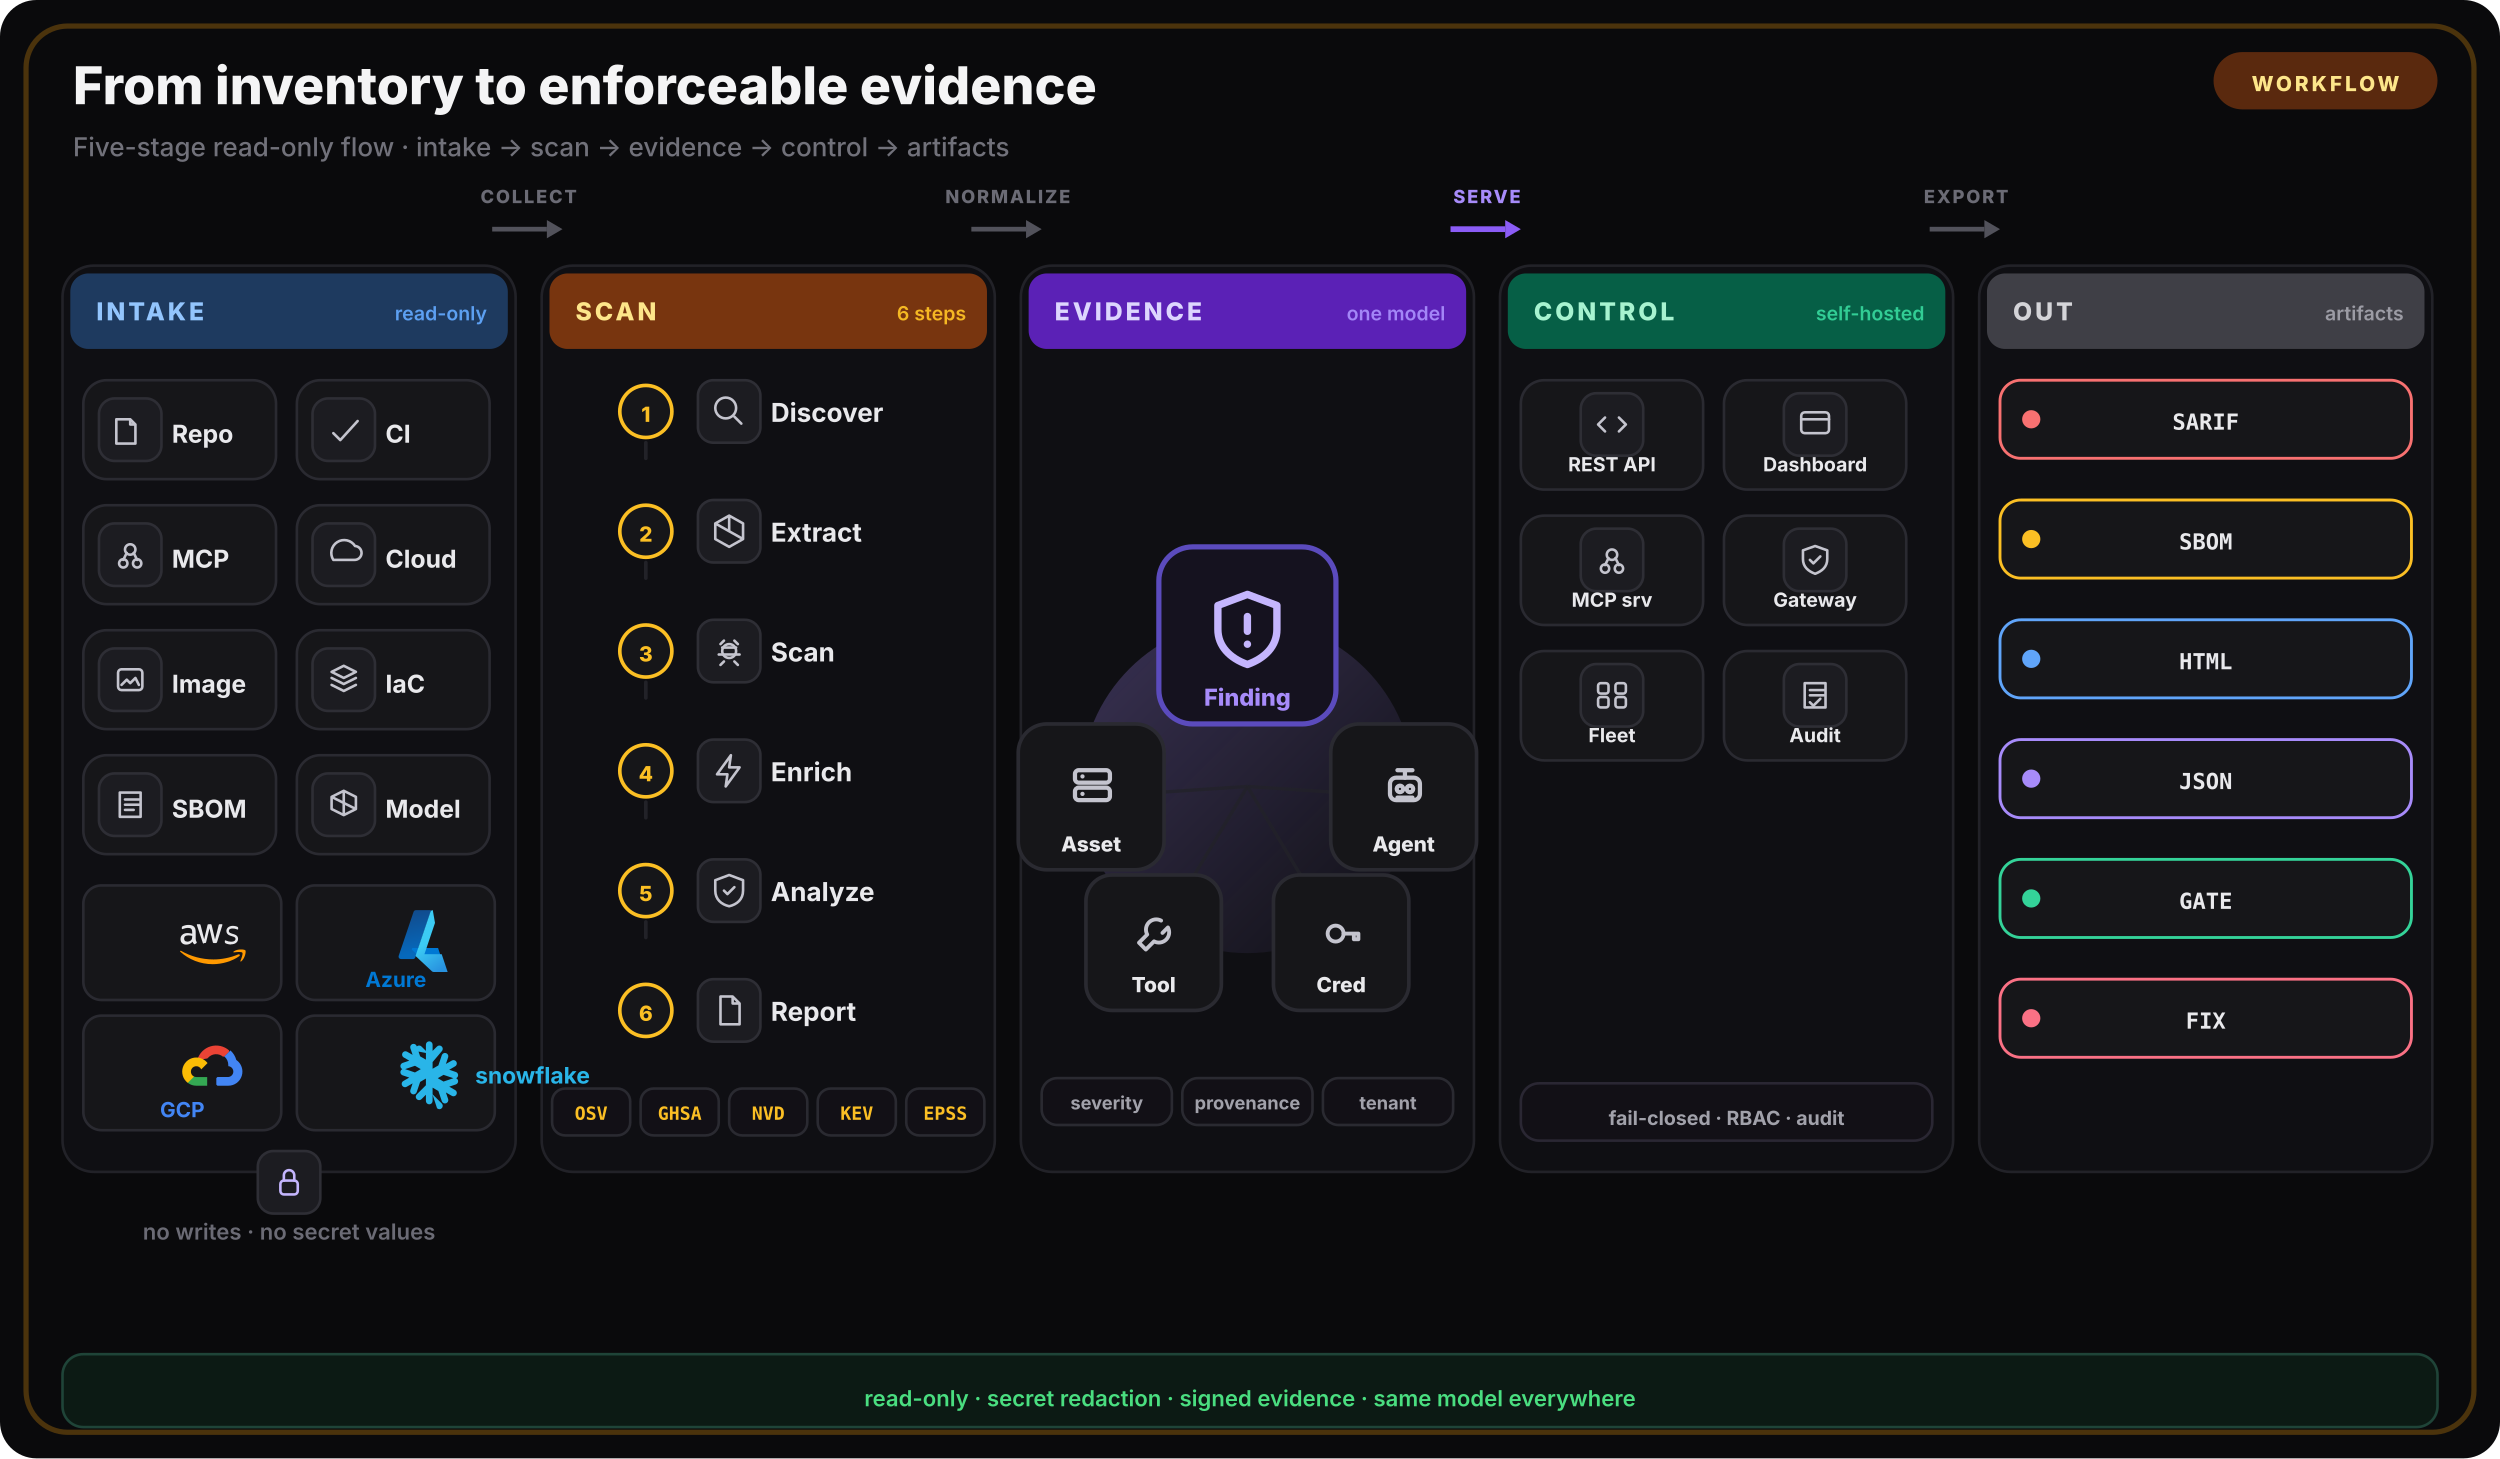
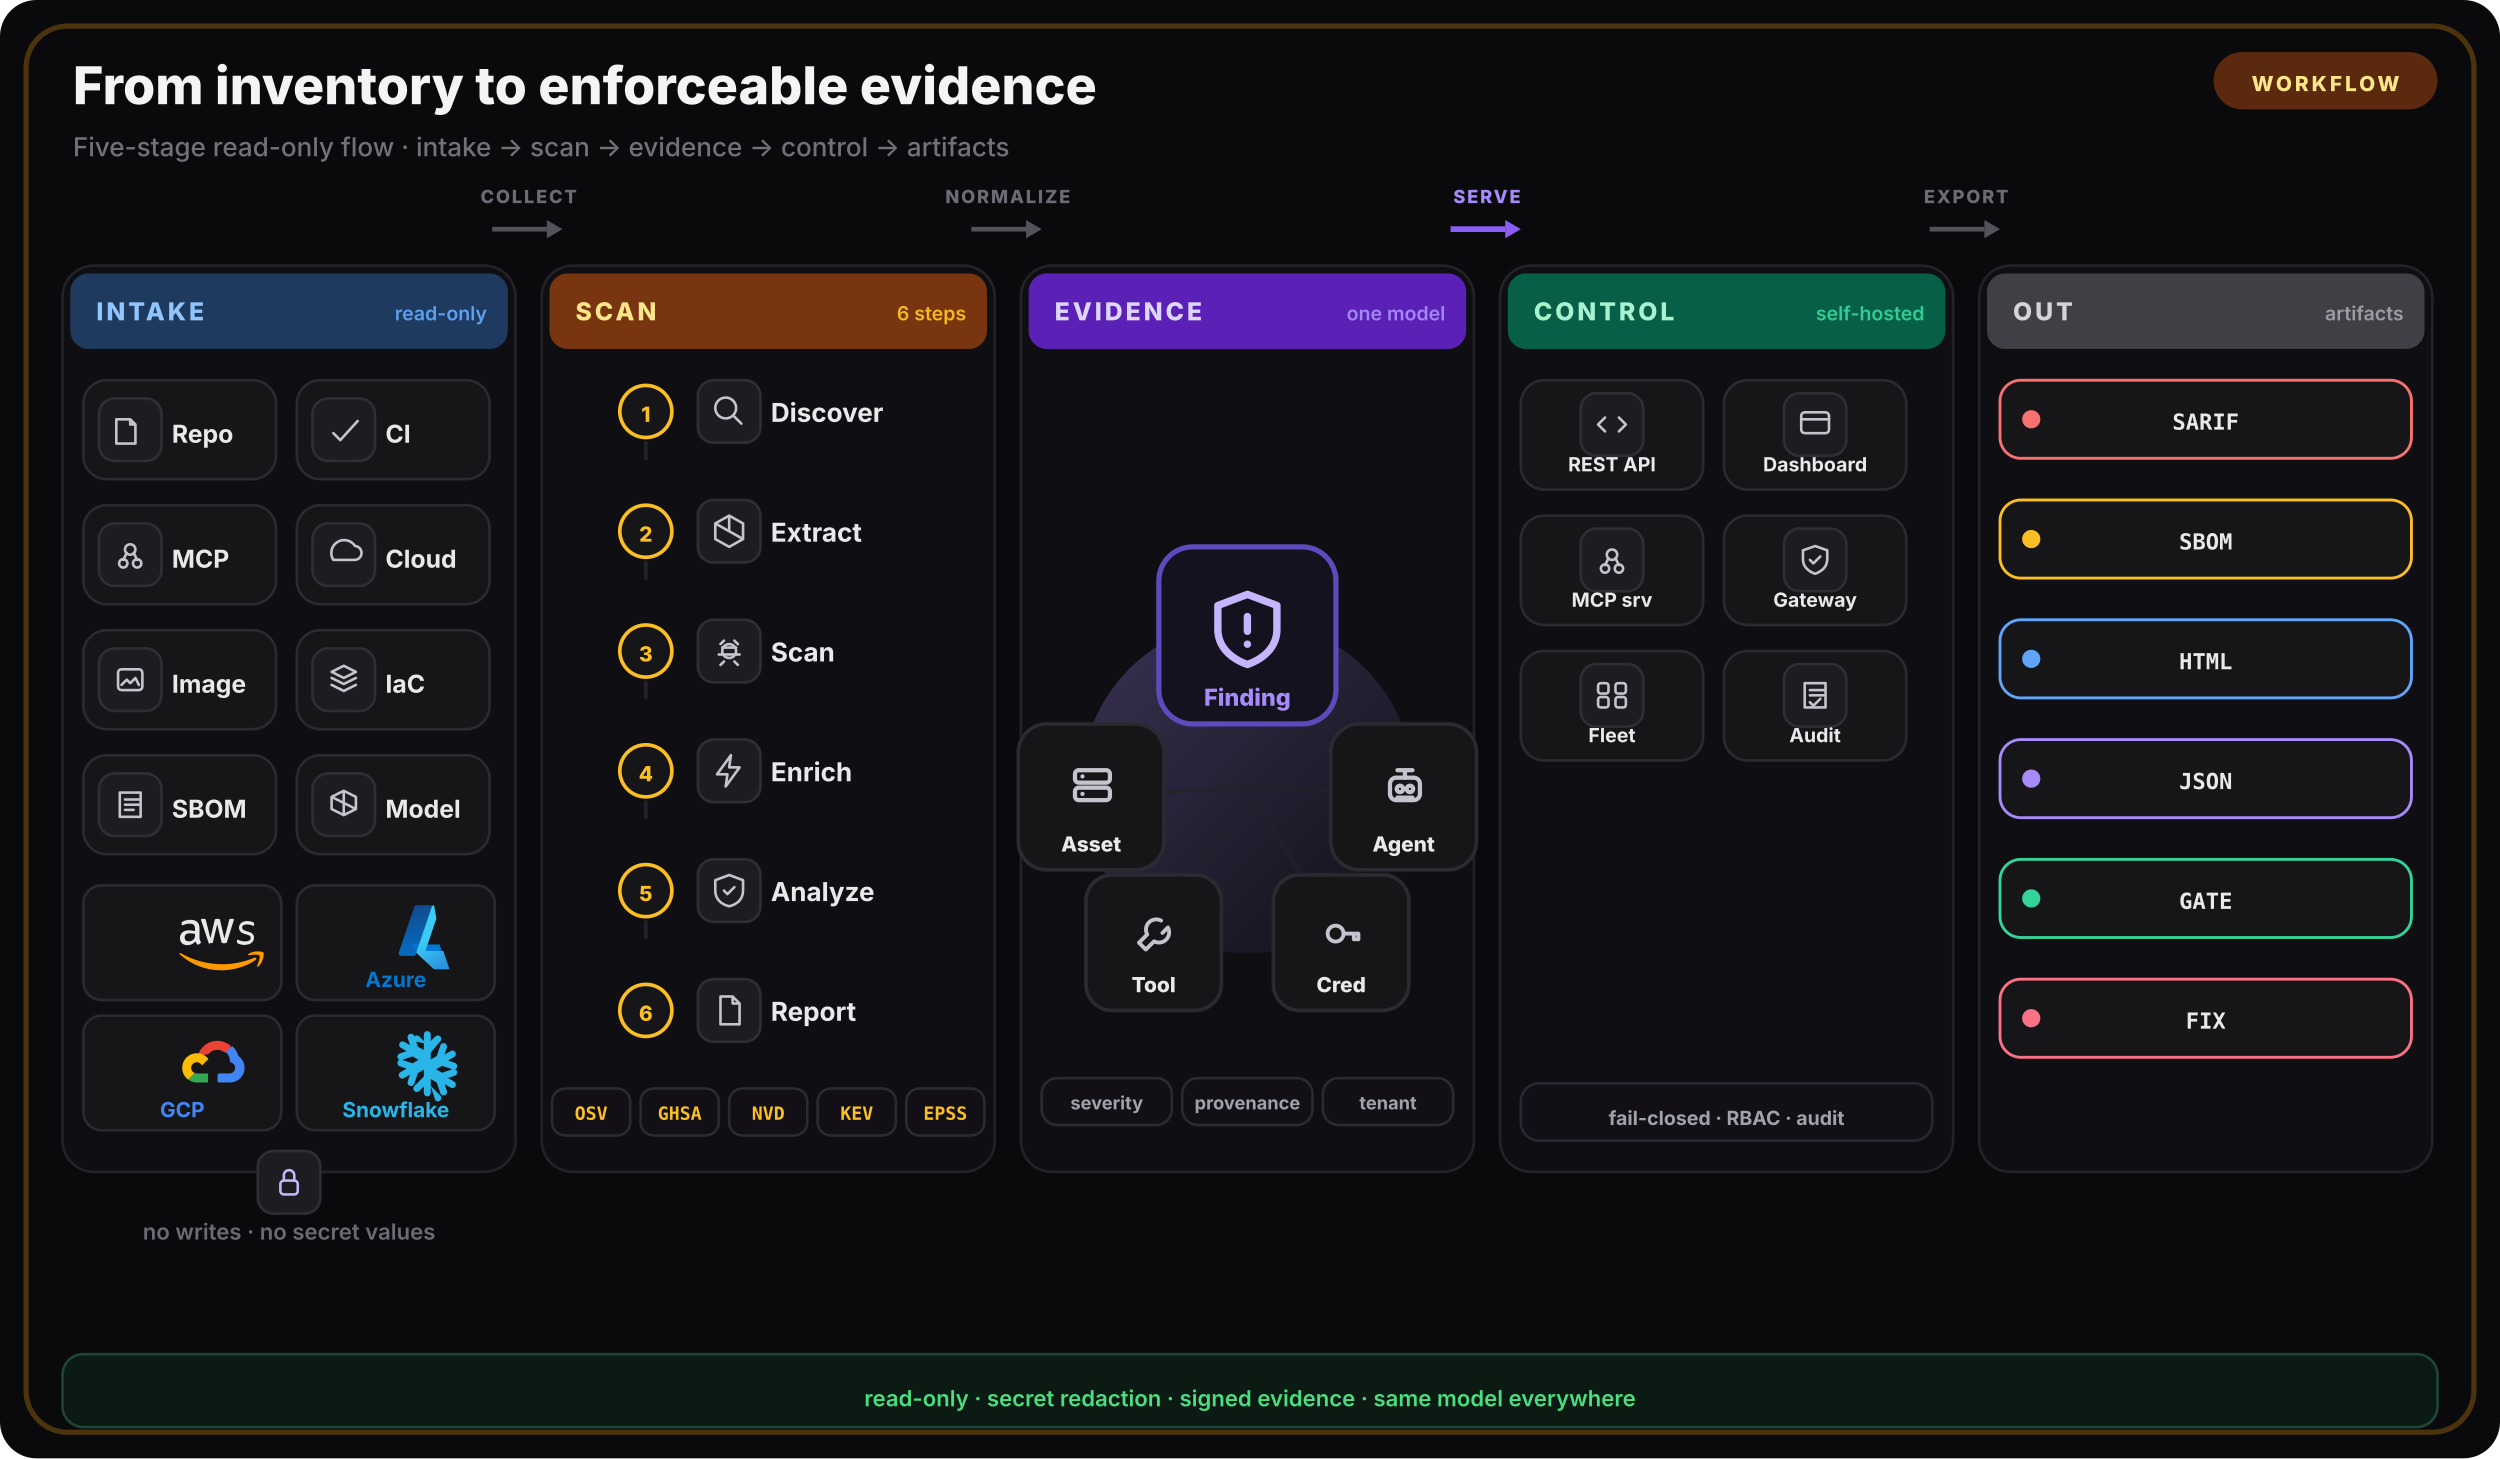
<svg xmlns="http://www.w3.org/2000/svg" width="960" height="560" viewBox="0 0 960 560" fill="none">
  <defs>
    <linearGradient id="core-glow" x1="0" y1="0" x2="1" y2="1">
      <stop offset="0%" stop-color="#a78bfa" stop-opacity="0.28" />
      <stop offset="100%" stop-color="#a78bfa" stop-opacity="0" />
    </linearGradient>
  </defs>
  <rect width="960" height="560" rx="14" fill="#0a0a0c" />
  <rect x="10" y="10" width="940" height="540" rx="16" fill="none" stroke="#f59e0b" stroke-width="2" opacity="0.28" />
  <rect x="850" y="20" width="86" height="22" rx="11" fill="#78350f" opacity="0.72" />
  <text x="893" y="35" text-anchor="middle" font-family="Inter,system-ui,sans-serif" font-size="8" font-weight="800" letter-spacing="0.14em" fill="#fde68a">WORKFLOW</text>
  <text x="28" y="40" font-family="Inter,system-ui,sans-serif" font-size="20" font-weight="800" fill="#f4f4f5">From inventory to enforceable evidence</text>
  <text x="28" y="60" font-family="Inter,system-ui,sans-serif" font-size="10" font-weight="500" fill="#71717a">Five-stage read-only flow · intake -&gt; scan -&gt; evidence -&gt; control -&gt; artifacts</text>
  <rect x="24" y="102" width="174" height="348" rx="12" fill="#0f0f13" stroke="#222228" />
  <rect x="27" y="105" width="168" height="29" rx="7" fill="#1e3a5f" />
  <text x="37" y="123" font-family="Inter,system-ui,sans-serif" font-size="9.5" font-weight="800" letter-spacing="0.12em" fill="#93c5fd">INTAKE</text>
  <text x="187" y="123" text-anchor="end" font-family="Inter,system-ui,sans-serif" font-size="7.5" font-weight="600" fill="#60a5fa" opacity="0.95">read-only</text>
  <rect x="208" y="102" width="174" height="348" rx="12" fill="#0f0f13" stroke="#222228" />
  <rect x="211" y="105" width="168" height="29" rx="7" fill="#78350f" />
  <text x="221" y="123" font-family="Inter,system-ui,sans-serif" font-size="9.5" font-weight="800" letter-spacing="0.12em" fill="#fde68a">SCAN</text>
  <text x="371" y="123" text-anchor="end" font-family="Inter,system-ui,sans-serif" font-size="7.5" font-weight="600" fill="#fbbf24" opacity="0.95">6 steps</text>
  <rect x="392" y="102" width="174" height="348" rx="12" fill="#0f0f13" stroke="#222228" />
  <rect x="395" y="105" width="168" height="29" rx="7" fill="#5b21b6" />
  <text x="405" y="123" font-family="Inter,system-ui,sans-serif" font-size="9.5" font-weight="800" letter-spacing="0.12em" fill="#ddd6fe">EVIDENCE</text>
  <text x="555" y="123" text-anchor="end" font-family="Inter,system-ui,sans-serif" font-size="7.5" font-weight="600" fill="#a78bfa" opacity="0.95">one model</text>
  <rect x="576" y="102" width="174" height="348" rx="12" fill="#0f0f13" stroke="#222228" />
  <rect x="579" y="105" width="168" height="29" rx="7" fill="#065f46" />
  <text x="589" y="123" font-family="Inter,system-ui,sans-serif" font-size="9.5" font-weight="800" letter-spacing="0.12em" fill="#a7f3d0">CONTROL</text>
  <text x="739" y="123" text-anchor="end" font-family="Inter,system-ui,sans-serif" font-size="7.5" font-weight="600" fill="#34d399" opacity="0.95">self-hosted</text>
  <rect x="760" y="102" width="174" height="348" rx="12" fill="#0f0f13" stroke="#222228" />
  <rect x="763" y="105" width="168" height="29" rx="7" fill="#3f3f46" />
  <text x="773" y="123" font-family="Inter,system-ui,sans-serif" font-size="9.5" font-weight="800" letter-spacing="0.12em" fill="#d4d4d8">OUT</text>
  <text x="923" y="123" text-anchor="end" font-family="Inter,system-ui,sans-serif" font-size="7.5" font-weight="600" fill="#a1a1aa" opacity="0.95">artifacts</text>
  <rect x="32" y="146" width="74" height="38" rx="9" fill="#161619" stroke="#2a2a31" />
  <rect x="38" y="153" width="24" height="24" rx="6" fill="#1c1c21" stroke="#2e2e35" />
  <g transform="translate(42,157) scale(0.6666667)" fill="none" stroke="#c4c4ce" stroke-width="1.5" stroke-linecap="round" stroke-linejoin="round">
    <path d="M4 6h8l3 3v11H4z M12 6v3h3" />
  </g>
  <text x="66" y="170" font-family="Inter,system-ui,sans-serif" font-size="9.5" font-weight="700" fill="#e9e9ec">Repo</text>
  <rect x="114" y="146" width="74" height="38" rx="9" fill="#161619" stroke="#2a2a31" />
  <rect x="120" y="153" width="24" height="24" rx="6" fill="#1c1c21" stroke="#2e2e35" />
  <g transform="translate(124,157) scale(0.6666667)" fill="none" stroke="#c4c4ce" stroke-width="1.5" stroke-linecap="round" stroke-linejoin="round">
    <path d="M6 14l4 4 10-11" />
  </g>
  <text x="148" y="170" font-family="Inter,system-ui,sans-serif" font-size="9.5" font-weight="700" fill="#e9e9ec">CI</text>
  <rect x="32" y="194" width="74" height="38" rx="9" fill="#161619" stroke="#2a2a31" />
  <rect x="38" y="201" width="24" height="24" rx="6" fill="#1c1c21" stroke="#2e2e35" />
  <g transform="translate(42,205) scale(0.6666667)" fill="none" stroke="#c4c4ce" stroke-width="1.5" stroke-linecap="round" stroke-linejoin="round">
    <circle cx="12" cy="9" r="3" />
    <circle cx="8" cy="17" r="2.4" />
    <circle cx="16" cy="17" r="2.4" />
    <path d="M10 11l-2 4 M14 11l2 4" />
  </g>
  <text x="66" y="218" font-family="Inter,system-ui,sans-serif" font-size="9.5" font-weight="700" fill="#e9e9ec">MCP</text>
  <rect x="114" y="194" width="74" height="38" rx="9" fill="#161619" stroke="#2a2a31" />
  <rect x="120" y="201" width="24" height="24" rx="6" fill="#1c1c21" stroke="#2e2e35" />
  <g transform="translate(124,205) scale(0.6666667)" fill="none" stroke="#c4c4ce" stroke-width="1.5" stroke-linecap="round" stroke-linejoin="round">
    <path d="M6 15h12a4 4 0 0 0 .5-8A6 6 0 0 0 6 15z" />
  </g>
  <text x="148" y="218" font-family="Inter,system-ui,sans-serif" font-size="9.5" font-weight="700" fill="#e9e9ec">Cloud</text>
  <rect x="32" y="242" width="74" height="38" rx="9" fill="#161619" stroke="#2a2a31" />
  <rect x="38" y="249" width="24" height="24" rx="6" fill="#1c1c21" stroke="#2e2e35" />
  <g transform="translate(42,253) scale(0.6666667)" fill="none" stroke="#c4c4ce" stroke-width="1.5" stroke-linecap="round" stroke-linejoin="round">
    <rect x="5" y="6" width="14" height="12" rx="2" />
    <path d="M7 15l3-3 2 2 3-3 2 4" />
  </g>
  <text x="66" y="266" font-family="Inter,system-ui,sans-serif" font-size="9.5" font-weight="700" fill="#e9e9ec">Image</text>
  <rect x="114" y="242" width="74" height="38" rx="9" fill="#161619" stroke="#2a2a31" />
  <rect x="120" y="249" width="24" height="24" rx="6" fill="#1c1c21" stroke="#2e2e35" />
  <g transform="translate(124,253) scale(0.6666667)" fill="none" stroke="#c4c4ce" stroke-width="1.5" stroke-linecap="round" stroke-linejoin="round">
    <path d="M12 4l7 3.5-7 3.5-7-3.5z M5 11l7 3.5 7-3.5 M5 15l7 3.5 7-3.5" />
  </g>
  <text x="148" y="266" font-family="Inter,system-ui,sans-serif" font-size="9.5" font-weight="700" fill="#e9e9ec">IaC</text>
  <rect x="32" y="290" width="74" height="38" rx="9" fill="#161619" stroke="#2a2a31" />
  <rect x="38" y="297" width="24" height="24" rx="6" fill="#1c1c21" stroke="#2e2e35" />
  <g transform="translate(42,301) scale(0.6666667)" fill="none" stroke="#c4c4ce" stroke-width="1.5" stroke-linecap="round" stroke-linejoin="round">
    <path d="M6 5h12v14H6z M9 9h8 M9 12h8 M9 15h5" />
  </g>
  <text x="66" y="314" font-family="Inter,system-ui,sans-serif" font-size="9.5" font-weight="700" fill="#e9e9ec">SBOM</text>
  <rect x="114" y="290" width="74" height="38" rx="9" fill="#161619" stroke="#2a2a31" />
  <rect x="120" y="297" width="24" height="24" rx="6" fill="#1c1c21" stroke="#2e2e35" />
  <g transform="translate(124,301) scale(0.6666667)" fill="none" stroke="#c4c4ce" stroke-width="1.5" stroke-linecap="round" stroke-linejoin="round">
    <path d="M12 4l7 3.5v7L12 18l-7-3.5v-7z M12 4v14 M5 7.5l14 7" />
  </g>
  <text x="148" y="314" font-family="Inter,system-ui,sans-serif" font-size="9.5" font-weight="700" fill="#e9e9ec">Model</text>
  <rect x="32" y="340" width="76" height="44" rx="7" fill="#161619" stroke="#2a2a31" />
-   <g transform="translate(67.66667,348.0) scale(1.166667)" color="#e9e9ec">
+   <g transform="translate(67.0,344.0) scale(1.5)" color="#e9e9ec">
    <path d="M6.4 10.6c0 .27.03.49.08.65.06.16.13.34.24.53a.32.32 0 0 1 .05.17c0 .07-.04.14-.13.21l-.43.29a.33.33 0 0 1-.18.06c-.07 0-.14-.03-.21-.1a2.2 2.2 0 0 1-.25-.33 5.4 5.4 0 0 1-.22-.41c-.54.64-1.22.96-2.04.96-.58 0-1.05-.17-1.39-.5-.34-.34-.51-.78-.51-1.34 0-.59.21-1.07.63-1.43.42-.36.98-.54 1.69-.54.23 0 .47.02.73.06.26.03.52.09.8.15v-.5c0-.52-.11-.89-.32-1.1-.22-.21-.59-.31-1.12-.31-.24 0-.49.03-.74.09-.26.06-.5.13-.74.22a2 2 0 0 1-.24.09.42.42 0 0 1-.11.02c-.1 0-.15-.07-.15-.22v-.34c0-.11.01-.2.05-.25.04-.05.11-.1.21-.15.24-.12.53-.23.87-.31.34-.09.69-.13 1.07-.13.82 0 1.41.18 1.8.56.38.37.57.94.57 1.7v2.24Zm-2.82 1.06c.23 0 .46-.04.71-.12.25-.08.47-.23.66-.44.11-.13.2-.28.24-.45.04-.17.07-.37.07-.61v-.29a5.8 5.8 0 0 0-.64-.12 5.2 5.2 0 0 0-.65-.04c-.46 0-.8.09-1.03.28-.23.18-.34.44-.34.78 0 .32.08.56.25.72.16.17.4.25.71.25Zm5.58.75c-.12 0-.21-.02-.26-.07-.06-.04-.11-.13-.15-.27L6.85 6.35a1.2 1.2 0 0 1-.06-.28c0-.11.05-.17.16-.17h.67c.13 0 .22.02.27.07.06.04.1.13.14.27l1.17 4.62 1.09-4.62c.03-.14.07-.23.13-.27a.47.47 0 0 1 .28-.07h.55c.13 0 .22.02.28.07.06.04.11.13.14.27l1.1 4.68 1.21-4.68c.04-.14.09-.23.14-.27a.46.46 0 0 1 .27-.07h.64c.11 0 .17.06.17.17 0 .03 0 .07-.01.11a1 1 0 0 1-.05.18l-1.69 5.42c-.04.14-.09.23-.15.27a.46.46 0 0 1-.26.07h-.6c-.13 0-.22-.02-.28-.07-.06-.05-.11-.14-.14-.28l-1.08-4.5-1.08 4.49c-.03.14-.07.23-.13.28-.06.05-.16.07-.28.07h-.6Zm8.94.18c-.36 0-.71-.04-1.06-.12-.34-.08-.61-.18-.79-.28-.11-.06-.18-.13-.21-.2a.5.5 0 0 1-.04-.19v-.35c0-.15.05-.22.16-.22.04 0 .08.01.13.02l.18.08c.24.1.5.19.78.25.28.06.56.09.85.09.45 0 .8-.08 1.05-.24.24-.16.37-.39.37-.68a.62.62 0 0 0-.17-.44c-.11-.12-.32-.23-.63-.33l-.9-.28c-.46-.14-.79-.36-1-.64a1.5 1.5 0 0 1-.31-.92c0-.27.06-.5.18-.71.11-.21.27-.39.46-.53.2-.15.42-.26.68-.34.26-.08.53-.11.81-.11.15 0 .29.01.44.03l.42.07c.13.03.25.06.37.1.12.04.21.07.27.11.09.05.15.1.19.16.04.05.06.12.06.21v.32c0 .15-.05.23-.16.23a.73.73 0 0 1-.27-.08 3.3 3.3 0 0 0-1.36-.28c-.41 0-.73.06-.95.2-.22.13-.33.34-.33.62 0 .19.06.34.19.47.13.12.36.24.7.35l.88.28c.45.14.78.34.98.6.2.26.29.55.29.88 0 .28-.06.53-.17.75-.12.22-.28.41-.48.57-.2.16-.44.28-.72.36-.29.09-.59.13-.92.13Z" fill="currentColor" />
    <path d="M20.78 16.4c-2.36 1.74-5.79 2.67-8.74 2.67-4.13 0-7.86-1.53-10.67-4.07-.22-.2-.02-.47.24-.32 3.04 1.77 6.79 2.83 10.67 2.83 2.62 0 5.5-.54 8.15-1.67.4-.17.73.26.34.55Z" fill="#FF9900" />
    <path d="M21.76 15.28c-.3-.39-2-.18-2.76-.09-.23.03-.27-.17-.06-.32 1.35-.95 3.57-.68 3.83-.36.26.33-.07 2.55-1.34 3.61-.2.16-.38.07-.3-.14.29-.71.93-2.31.63-2.7Z" fill="#FF9900" />
  </g>
  <rect x="114" y="340" width="76" height="44" rx="7" fill="#161619" stroke="#2a2a31" />
-   <g transform="translate(149.6667,346.0) scale(1.166667)">
+   <g transform="translate(149.5833,344.0) scale(1.208333)">
    <defs>
      <linearGradient id="cl-azure-azure-a" x1="6" y1="3" x2="9" y2="17" gradientUnits="userSpaceOnUse">
        <stop stop-color="#114A8B" />
        <stop offset="1" stop-color="#0669BC" />
      </linearGradient>
      <linearGradient id="cl-azure-azure-b" x1="13" y1="13" x2="19" y2="21" gradientUnits="userSpaceOnUse">
        <stop stop-color="#3CCBF4" />
        <stop offset="1" stop-color="#2892DF" />
      </linearGradient>
    </defs>
    <path d="M8.6 3h5.06l-5.25 15.55a.8.8 0 0 1-.76.55H3.7a.8.8 0 0 1-.76-1.06L7.84 3.55A.8.8 0 0 1 8.6 3Z" fill="url(#cl-azure-azure-a)" />
    <path d="M15.9 15.45H7.6a.37.37 0 0 0-.25.64l5.33 4.98c.15.15.36.23.57.23h4.6l-1.95-5.85Z" fill="#0078D4" />
    <path d="M14.16 3a.8.8 0 0 0-.76.54l-4.9 14.46.05.15 5.33 4.98c.15.14.36.22.57.22h4.6l-1.95-5.85h-5.69l3.48-10.3L14.16 3Z" fill="url(#cl-azure-azure-b)" />
  </g>
  <text x="152.0" y="379" text-anchor="middle" font-family="Inter,system-ui,sans-serif" font-size="8" font-weight="700" fill="#0078D4">Azure</text>
  <rect x="32" y="390" width="76" height="44" rx="7" fill="#161619" stroke="#2a2a31" />
-   <g transform="translate(67.66667,396.0) scale(1.166667)">
+   <g transform="translate(67.58333,394.0) scale(1.208333)">
    <path d="M15.4 8.34h.5l1.43-1.43.07-.6a6.43 6.43 0 0 0-10.46 3.14c.15-.1.47-.03.47-.03l2.86-.47s.15-.24.22-.23a3.57 3.57 0 0 1 4.88-.38v.43Z" fill="#EA4335" />
    <path d="M19.78 9.45a6.43 6.43 0 0 0-1.94-3.13L15.83 8.3a3.57 3.57 0 0 1 1.31 2.83v.36a1.79 1.79 0 0 1 0 3.57h-3.58l-.36.37v2.14l.36.36h3.58a4.65 4.65 0 0 0 2.64-8.48Z" fill="#4285F4" />
    <path d="M6.62 17.93h3.57v-2.86H6.62a1.78 1.78 0 0 1-.74-.16l-.5.15-1.44 1.43-.13.5a4.63 4.63 0 0 0 2.81.94Z" fill="#34A853" />
    <path d="M6.62 8.64A4.65 4.65 0 0 0 3.8 16.99l2.07-2.07a1.79 1.79 0 1 1 2.37-2.37l2.07-2.07a4.64 4.64 0 0 0-3.69-1.84Z" fill="#FBBC05" />
  </g>
  <text x="70.0" y="429" text-anchor="middle" font-family="Inter,system-ui,sans-serif" font-size="8" font-weight="700" fill="#4285F4">GCP</text>
  <rect x="114" y="390" width="76" height="44" rx="7" fill="#161619" stroke="#2a2a31" />
-   <g transform="translate(150.8333,398.0) scale(1.166667)">
+   <g transform="translate(149.5833,394.0) scale(1.208333)">
    <path fill="#29B5E8" d="M12 1.6c.6 0 1.1.49 1.1 1.1v2.06l1.46-1.46a1.1 1.1 0 1 1 1.56 1.56L13.1 8.43v2.2l1.9-1.1 1.16-3.43a1.1 1.1 0 0 1 2.08.7l-.76 2.25 1.88-1.08a1.1 1.1 0 1 1 1.1 1.9l-1.88 1.09 2.25.76a1.1 1.1 0 0 1-.7 2.08l-3.43-1.16-1.9 1.1 1.9 1.1 3.43-1.16a1.1 1.1 0 0 1 .7 2.08l-2.25.76 1.88 1.09a1.1 1.1 0 1 1-1.1 1.9l-1.88-1.08.76 2.25a1.1 1.1 0 0 1-2.08.7l-1.16-3.43-1.9-1.1v2.2l3.02 3.01a1.1 1.1 0 1 1-1.56 1.56L13.1 19.18v2.06a1.1 1.1 0 0 1-2.2 0v-2.06l-1.46 1.46a1.1 1.1 0 0 1-1.56-1.56l3.02-3.02v-2.2l-1.9 1.1-1.16 3.43a1.1 1.1 0 0 1-2.08-.7l.76-2.25-1.88 1.08a1.1 1.1 0 1 1-1.1-1.9l1.88-1.09-2.25-.76a1.1 1.1 0 0 1 .7-2.08l3.43 1.16 1.9-1.1-1.9-1.1-3.43 1.16a1.1 1.1 0 0 1-.7-2.08l2.25-.76-1.88-1.09a1.1 1.1 0 0 1 1.1-1.9l1.88 1.08-.76-2.25a1.1 1.1 0 0 1 2.08-.7l1.16 3.43 1.9 1.1v-2.2L7.88 4.86a1.1 1.1 0 0 1 1.56-1.56l1.46 1.46V2.7c0-.61.49-1.1 1.1-1.1Z" />
-     <text x="46" y="15.5" text-anchor="middle" font-family="Inter,system-ui,sans-serif" font-size="7.5" font-weight="700" fill="#29B5E8">snowflake</text>
-   </g>
+   </g>
+   <text x="152.0" y="429" text-anchor="middle" font-family="Inter,system-ui,sans-serif" font-size="8" font-weight="700" fill="#29B5E8">Snowflake</text>
  <rect x="99" y="442" width="24" height="24" rx="6" fill="#1c1c21" stroke="#2e2e35" />
  <g transform="translate(103,446) scale(0.6666667)" fill="none" stroke="#c4b5fd" stroke-width="1.5" stroke-linecap="round" stroke-linejoin="round">
    <rect x="7" y="11" width="10" height="8" rx="2" />
    <path d="M9 11V8a3 3 0 0 1 6 0v3" />
  </g>
  <text x="111" y="476" text-anchor="middle" font-family="Inter,system-ui,sans-serif" font-size="8.5" font-weight="600" fill="#6b6b75">no writes · no secret values</text>
  <circle cx="248" cy="158" r="10" fill="#161619" stroke="#fbbf24" stroke-width="1.4" />
  <text x="248" y="162" text-anchor="middle" font-family="Inter,system-ui,sans-serif" font-size="8" font-weight="800" fill="#fbbf24">1</text>
  <rect x="268" y="146" width="24" height="24" rx="6" fill="#1c1c21" stroke="#2e2e35" />
  <g transform="translate(272,150) scale(0.6666667)" fill="none" stroke="#c4c4ce" stroke-width="1.5" stroke-linecap="round" stroke-linejoin="round">
    <circle cx="10" cy="10" r="6" />
    <path d="M15 15l4 4" />
  </g>
  <text x="296" y="162" font-family="Inter,system-ui,sans-serif" font-size="10" font-weight="700" fill="#e9e9ec">Discover</text>
  <path d="M248 170 V176" stroke="#222228" stroke-width="1.4" stroke-linecap="round" />
  <circle cx="248" cy="204" r="10" fill="#161619" stroke="#fbbf24" stroke-width="1.4" />
  <text x="248" y="208" text-anchor="middle" font-family="Inter,system-ui,sans-serif" font-size="8" font-weight="800" fill="#fbbf24">2</text>
  <rect x="268" y="192" width="24" height="24" rx="6" fill="#1c1c21" stroke="#2e2e35" />
  <g transform="translate(272,196) scale(0.6666667)" fill="none" stroke="#c4c4ce" stroke-width="1.5" stroke-linecap="round" stroke-linejoin="round">
    <path d="M12 3l8 4.5v9L12 21l-8-4.5v-9z M12 3v9 M4 7.5l16 9" />
  </g>
  <text x="296" y="208" font-family="Inter,system-ui,sans-serif" font-size="10" font-weight="700" fill="#e9e9ec">Extract</text>
  <path d="M248 216 V222" stroke="#222228" stroke-width="1.4" stroke-linecap="round" />
  <circle cx="248" cy="250" r="10" fill="#161619" stroke="#fbbf24" stroke-width="1.4" />
  <text x="248" y="254" text-anchor="middle" font-family="Inter,system-ui,sans-serif" font-size="8" font-weight="800" fill="#fbbf24">3</text>
  <rect x="268" y="238" width="24" height="24" rx="6" fill="#1c1c21" stroke="#2e2e35" />
  <g transform="translate(272,242) scale(0.6666667)" fill="none" stroke="#c4c4ce" stroke-width="1.5" stroke-linecap="round" stroke-linejoin="round">
    <path d="M8 10h8M6 14h12M9 6l-2 2M15 6l2 2M9 18l-2 2M15 18l2 2" />
    <circle cx="12" cy="12" r="4" />
  </g>
  <text x="296" y="254" font-family="Inter,system-ui,sans-serif" font-size="10" font-weight="700" fill="#e9e9ec">Scan</text>
  <path d="M248 262 V268" stroke="#222228" stroke-width="1.4" stroke-linecap="round" />
  <circle cx="248" cy="296" r="10" fill="#161619" stroke="#fbbf24" stroke-width="1.4" />
  <text x="248" y="300" text-anchor="middle" font-family="Inter,system-ui,sans-serif" font-size="8" font-weight="800" fill="#fbbf24">4</text>
  <rect x="268" y="284" width="24" height="24" rx="6" fill="#1c1c21" stroke="#2e2e35" />
  <g transform="translate(272,288) scale(0.6666667)" fill="none" stroke="#c4c4ce" stroke-width="1.5" stroke-linecap="round" stroke-linejoin="round">
    <path d="M13 3L5 14h6l-1 7 8-11h-6z" />
  </g>
  <text x="296" y="300" font-family="Inter,system-ui,sans-serif" font-size="10" font-weight="700" fill="#e9e9ec">Enrich</text>
  <path d="M248 308 V314" stroke="#222228" stroke-width="1.4" stroke-linecap="round" />
  <circle cx="248" cy="342" r="10" fill="#161619" stroke="#fbbf24" stroke-width="1.4" />
  <text x="248" y="346" text-anchor="middle" font-family="Inter,system-ui,sans-serif" font-size="8" font-weight="800" fill="#fbbf24">5</text>
  <rect x="268" y="330" width="24" height="24" rx="6" fill="#1c1c21" stroke="#2e2e35" />
  <g transform="translate(272,334) scale(0.6666667)" fill="none" stroke="#c4c4ce" stroke-width="1.5" stroke-linecap="round" stroke-linejoin="round">
    <path d="M12 3l8 3v6c0 5-3.5 8-8 9-4.5-1-8-4-8-9V6z" />
    <path d="M9 12l2 2 4-4" />
  </g>
  <text x="296" y="346" font-family="Inter,system-ui,sans-serif" font-size="10" font-weight="700" fill="#e9e9ec">Analyze</text>
  <path d="M248 354 V360" stroke="#222228" stroke-width="1.4" stroke-linecap="round" />
  <circle cx="248" cy="388" r="10" fill="#161619" stroke="#fbbf24" stroke-width="1.4" />
  <text x="248" y="392" text-anchor="middle" font-family="Inter,system-ui,sans-serif" font-size="8" font-weight="800" fill="#fbbf24">6</text>
  <rect x="268" y="376" width="24" height="24" rx="6" fill="#1c1c21" stroke="#2e2e35" />
  <g transform="translate(272,380) scale(0.6666667)" fill="none" stroke="#c4c4ce" stroke-width="1.5" stroke-linecap="round" stroke-linejoin="round">
    <path d="M7 4h7l4 4v12H7z M14 4v4h4" />
  </g>
  <text x="296" y="392" font-family="Inter,system-ui,sans-serif" font-size="10" font-weight="700" fill="#e9e9ec">Report</text>
  <rect x="212" y="418" width="30" height="18" rx="5" fill="#121016" stroke="#2a2a31" />
  <text x="227.0" y="430" text-anchor="middle" font-family="ui-monospace,monospace" font-size="7" font-weight="700" fill="#fbbf24">OSV</text>
  <rect x="246" y="418" width="30" height="18" rx="5" fill="#121016" stroke="#2a2a31" />
  <text x="261.0" y="430" text-anchor="middle" font-family="ui-monospace,monospace" font-size="7" font-weight="700" fill="#fbbf24">GHSA</text>
  <rect x="280" y="418" width="30" height="18" rx="5" fill="#121016" stroke="#2a2a31" />
  <text x="295.0" y="430" text-anchor="middle" font-family="ui-monospace,monospace" font-size="7" font-weight="700" fill="#fbbf24">NVD</text>
  <rect x="314" y="418" width="30" height="18" rx="5" fill="#121016" stroke="#2a2a31" />
  <text x="329.0" y="430" text-anchor="middle" font-family="ui-monospace,monospace" font-size="7" font-weight="700" fill="#fbbf24">KEV</text>
  <rect x="348" y="418" width="30" height="18" rx="5" fill="#121016" stroke="#2a2a31" />
  <text x="363.0" y="430" text-anchor="middle" font-family="ui-monospace,monospace" font-size="7" font-weight="700" fill="#fbbf24">EPSS</text>
  <circle cx="479" cy="302" r="64" fill="url(#core-glow)" />
  <line x1="479" y1="302" x2="419" y2="306" stroke="#222228" stroke-width="1.3" opacity="0.75" />
  <line x1="479" y1="302" x2="539" y2="306" stroke="#222228" stroke-width="1.3" opacity="0.75" />
  <line x1="479" y1="302" x2="443" y2="362" stroke="#222228" stroke-width="1.3" opacity="0.75" />
  <line x1="479" y1="302" x2="515" y2="362" stroke="#222228" stroke-width="1.3" opacity="0.75" />
  <rect x="445" y="210" width="68" height="68" rx="13" fill="#15121f" stroke="#5b4bbd" stroke-width="2" />
  <g transform="translate(462,224) scale(1.416667)" fill="none" stroke="#c4b5fd" stroke-width="2.0" stroke-linecap="round" stroke-linejoin="round">
    <path d="M12 3l8 3v6.5c0 4.5-3.2 7.8-8 9.5-4.8-1.7-8-5-8-9.5V6z" />
    <path d="M12 9v4" />
    <path d="M12 16.5h.01" />
  </g>
  <text x="479" y="271" text-anchor="middle" font-family="Inter,system-ui,sans-serif" font-size="9" font-weight="800" fill="#a78bfa">Finding</text>
  <rect x="391" y="278" width="56" height="56" rx="11" fill="#161619" stroke="#2a2a31" stroke-width="1.4" />
  <g transform="translate(408,290) scale(0.9583333)" fill="none" stroke="#c4c4ce" stroke-width="1.7" stroke-linecap="round" stroke-linejoin="round">
    <rect x="5" y="6" width="14" height="5" rx="1.5" />
    <rect x="5" y="13" width="14" height="5" rx="1.5" />
    <path d="M8 8.5h.01 M8 15.5h.01" />
  </g>
  <text x="419" y="327" text-anchor="middle" font-family="Inter,system-ui,sans-serif" font-size="8" font-weight="800" fill="#e9e9ec">Asset</text>
  <rect x="511" y="278" width="56" height="56" rx="11" fill="#161619" stroke="#2a2a31" stroke-width="1.4" />
  <g transform="translate(528,290) scale(0.9583333)" fill="none" stroke="#c4c4ce" stroke-width="1.7" stroke-linecap="round" stroke-linejoin="round">
    <rect x="6" y="9" width="12" height="9" rx="2.5" />
    <circle cx="10" cy="13.5" r="1.3" />
    <circle cx="14" cy="13.5" r="1.3" />
    <path d="M9 17h6M12 6v3M9 6h6" />
  </g>
  <text x="539" y="327" text-anchor="middle" font-family="Inter,system-ui,sans-serif" font-size="8" font-weight="800" fill="#e9e9ec">Agent</text>
  <rect x="417" y="336" width="52" height="52" rx="10" fill="#161619" stroke="#2a2a31" stroke-width="1.4" />
  <g transform="translate(433,348) scale(0.875)" fill="none" stroke="#c4c4ce" stroke-width="1.7" stroke-linecap="round" stroke-linejoin="round">
    <path d="M14.7 6.3a4.5 4.5 0 0 0-6.1 6.1L5 16l3 3 3.6-3.6a4.5 4.5 0 0 0 6.1-6.1l-2.4 2.4" />
  </g>
  <text x="443" y="381" text-anchor="middle" font-family="Inter,system-ui,sans-serif" font-size="8" font-weight="800" fill="#e9e9ec">Tool</text>
  <rect x="489" y="336" width="52" height="52" rx="10" fill="#161619" stroke="#2a2a31" stroke-width="1.4" />
  <g transform="translate(505,348) scale(0.875)" fill="none" stroke="#c4c4ce" stroke-width="1.7" stroke-linecap="round" stroke-linejoin="round">
    <circle cx="9" cy="12" r="3.5" />
    <path d="M12.5 12H19v2.5h-2V12" />
  </g>
  <text x="515" y="381" text-anchor="middle" font-family="Inter,system-ui,sans-serif" font-size="8" font-weight="800" fill="#e9e9ec">Cred</text>
  <rect x="400" y="414" width="50" height="18" rx="6" fill="#121016" stroke="#2a2a31" />
  <text x="425.0" y="426" text-anchor="middle" font-family="Inter,system-ui,sans-serif" font-size="7" font-weight="700" fill="#a1a1aa">severity</text>
  <rect x="454" y="414" width="50" height="18" rx="6" fill="#121016" stroke="#2a2a31" />
  <text x="479.0" y="426" text-anchor="middle" font-family="Inter,system-ui,sans-serif" font-size="7" font-weight="700" fill="#a1a1aa">provenance</text>
  <rect x="508" y="414" width="50" height="18" rx="6" fill="#121016" stroke="#2a2a31" />
  <text x="533.0" y="426" text-anchor="middle" font-family="Inter,system-ui,sans-serif" font-size="7" font-weight="700" fill="#a1a1aa">tenant</text>
  <rect x="584" y="146" width="70" height="42" rx="9" fill="#161619" stroke="#2a2a31" />
  <rect x="607" y="151" width="24" height="24" rx="6" fill="#1c1c21" stroke="#2e2e35" />
  <g transform="translate(611,155) scale(0.6666667)" fill="none" stroke="#c4c4ce" stroke-width="1.5" stroke-linecap="round" stroke-linejoin="round">
    <path d="M8 8l-4 4 4 4M16 8l4 4-4 4" />
  </g>
  <text x="619" y="181" text-anchor="middle" font-family="Inter,system-ui,sans-serif" font-size="7.5" font-weight="700" fill="#e9e9ec">REST API</text>
  <rect x="662" y="146" width="70" height="42" rx="9" fill="#161619" stroke="#2a2a31" />
  <rect x="685" y="151" width="24" height="24" rx="6" fill="#1c1c21" stroke="#2e2e35" />
  <g transform="translate(689,155) scale(0.6666667)" fill="none" stroke="#c4c4ce" stroke-width="1.5" stroke-linecap="round" stroke-linejoin="round">
    <rect x="4" y="5" width="16" height="12" rx="2" />
    <path d="M4 9h16" />
  </g>
  <text x="697" y="181" text-anchor="middle" font-family="Inter,system-ui,sans-serif" font-size="7.5" font-weight="700" fill="#e9e9ec">Dashboard</text>
  <rect x="584" y="198" width="70" height="42" rx="9" fill="#161619" stroke="#2a2a31" />
  <rect x="607" y="203" width="24" height="24" rx="6" fill="#1c1c21" stroke="#2e2e35" />
  <g transform="translate(611,207) scale(0.6666667)" fill="none" stroke="#c4c4ce" stroke-width="1.5" stroke-linecap="round" stroke-linejoin="round">
    <circle cx="12" cy="9" r="3" />
    <circle cx="8" cy="17" r="2.4" />
    <circle cx="16" cy="17" r="2.4" />
    <path d="M10 11l-2 4 M14 11l2 4" />
  </g>
  <text x="619" y="233" text-anchor="middle" font-family="Inter,system-ui,sans-serif" font-size="7.5" font-weight="700" fill="#e9e9ec">MCP srv</text>
  <rect x="662" y="198" width="70" height="42" rx="9" fill="#161619" stroke="#2a2a31" />
  <rect x="685" y="203" width="24" height="24" rx="6" fill="#1c1c21" stroke="#2e2e35" />
  <g transform="translate(689,207) scale(0.6666667)" fill="none" stroke="#c4c4ce" stroke-width="1.5" stroke-linecap="round" stroke-linejoin="round">
    <path d="M12 4l7 2.5v5c0 4.5-3 7-7 8.5-4-1.5-7-4-7-8.5v-5z" />
    <path d="M9 12l2 2 4-4" />
  </g>
  <text x="697" y="233" text-anchor="middle" font-family="Inter,system-ui,sans-serif" font-size="7.5" font-weight="700" fill="#e9e9ec">Gateway</text>
  <rect x="584" y="250" width="70" height="42" rx="9" fill="#161619" stroke="#2a2a31" />
  <rect x="607" y="255" width="24" height="24" rx="6" fill="#1c1c21" stroke="#2e2e35" />
  <g transform="translate(611,259) scale(0.6666667)" fill="none" stroke="#c4c4ce" stroke-width="1.5" stroke-linecap="round" stroke-linejoin="round">
    <rect x="4" y="5" width="6" height="6" rx="1.5" />
    <rect x="14" y="5" width="6" height="6" rx="1.5" />
    <rect x="4" y="13" width="6" height="6" rx="1.5" />
    <rect x="14" y="13" width="6" height="6" rx="1.5" />
  </g>
  <text x="619" y="285" text-anchor="middle" font-family="Inter,system-ui,sans-serif" font-size="7.5" font-weight="700" fill="#e9e9ec">Fleet</text>
  <rect x="662" y="250" width="70" height="42" rx="9" fill="#161619" stroke="#2a2a31" />
  <rect x="685" y="255" width="24" height="24" rx="6" fill="#1c1c21" stroke="#2e2e35" />
  <g transform="translate(689,259) scale(0.6666667)" fill="none" stroke="#c4c4ce" stroke-width="1.5" stroke-linecap="round" stroke-linejoin="round">
    <path d="M6 5h12v14H6z M9 9h8 M9 12h8" />
    <path d="M9 16l2 2 4-4" />
  </g>
  <text x="697" y="285" text-anchor="middle" font-family="Inter,system-ui,sans-serif" font-size="7.5" font-weight="700" fill="#e9e9ec">Audit</text>
  <rect x="584" y="416" width="158" height="22" rx="7" fill="#121016" stroke="#2a2733" />
  <text x="663" y="432" text-anchor="middle" font-family="Inter,system-ui,sans-serif" font-size="7.5" font-weight="700" fill="#a1a1aa">fail-closed · RBAC · audit</text>
  <rect x="768" y="146" width="158" height="30" rx="8" fill="#161619" stroke="#f87171" stroke-width="1.1" />
  <circle cx="780" cy="161" r="3.5" fill="#f87171" />
  <text x="847" y="165" text-anchor="middle" font-family="ui-monospace,monospace" font-size="8.5" font-weight="800" fill="#e9e9ec">SARIF</text>
  <rect x="768" y="192" width="158" height="30" rx="8" fill="#161619" stroke="#fbbf24" stroke-width="1.1" />
  <circle cx="780" cy="207" r="3.5" fill="#fbbf24" />
  <text x="847" y="211" text-anchor="middle" font-family="ui-monospace,monospace" font-size="8.5" font-weight="800" fill="#e9e9ec">SBOM</text>
  <rect x="768" y="238" width="158" height="30" rx="8" fill="#161619" stroke="#60a5fa" stroke-width="1.1" />
  <circle cx="780" cy="253" r="3.5" fill="#60a5fa" />
  <text x="847" y="257" text-anchor="middle" font-family="ui-monospace,monospace" font-size="8.5" font-weight="800" fill="#e9e9ec">HTML</text>
  <rect x="768" y="284" width="158" height="30" rx="8" fill="#161619" stroke="#a78bfa" stroke-width="1.1" />
  <circle cx="780" cy="299" r="3.5" fill="#a78bfa" />
  <text x="847" y="303" text-anchor="middle" font-family="ui-monospace,monospace" font-size="8.5" font-weight="800" fill="#e9e9ec">JSON</text>
  <rect x="768" y="330" width="158" height="30" rx="8" fill="#161619" stroke="#34d399" stroke-width="1.1" />
  <circle cx="780" cy="345" r="3.5" fill="#34d399" />
  <text x="847" y="349" text-anchor="middle" font-family="ui-monospace,monospace" font-size="8.5" font-weight="800" fill="#e9e9ec">GATE</text>
  <rect x="768" y="376" width="158" height="30" rx="8" fill="#161619" stroke="#fb7185" stroke-width="1.1" />
  <circle cx="780" cy="391" r="3.5" fill="#fb7185" />
  <text x="847" y="395" text-anchor="middle" font-family="ui-monospace,monospace" font-size="8.5" font-weight="800" fill="#e9e9ec">FIX</text>
  <line x1="189" y1="88" x2="210" y2="88" stroke="#52525b" stroke-width="1.8" />
  <polygon points="216,88 210,84.5 210,91.5" fill="#52525b" />
  <text x="203" y="78" text-anchor="middle" font-family="Inter,system-ui,sans-serif" font-size="7" font-weight="800" letter-spacing="0.1em" fill="#6b6b75">COLLECT</text>
  <line x1="373" y1="88" x2="394" y2="88" stroke="#52525b" stroke-width="1.8" />
  <polygon points="400,88 394,84.5 394,91.5" fill="#52525b" />
  <text x="387" y="78" text-anchor="middle" font-family="Inter,system-ui,sans-serif" font-size="7" font-weight="800" letter-spacing="0.1em" fill="#6b6b75">NORMALIZE</text>
  <line x1="557" y1="88" x2="578" y2="88" stroke="#8b5cf6" stroke-width="2.2" />
  <polygon points="584,88 578,84.5 578,91.5" fill="#8b5cf6" />
  <text x="571" y="78" text-anchor="middle" font-family="Inter,system-ui,sans-serif" font-size="7" font-weight="800" letter-spacing="0.1em" fill="#a78bfa">SERVE</text>
  <line x1="741" y1="88" x2="762" y2="88" stroke="#52525b" stroke-width="1.8" />
  <polygon points="768,88 762,84.5 762,91.5" fill="#52525b" />
  <text x="755" y="78" text-anchor="middle" font-family="Inter,system-ui,sans-serif" font-size="7" font-weight="800" letter-spacing="0.1em" fill="#6b6b75">EXPORT</text>
  <rect x="24" y="520" width="912" height="28" rx="8" fill="#0c1a14" stroke="#1f4438" />
  <text x="480" y="540" text-anchor="middle" font-family="Inter,system-ui,sans-serif" font-size="8.5" font-weight="600" fill="#4ade80">read-only · secret redaction · signed evidence · same model everywhere</text>
</svg>
